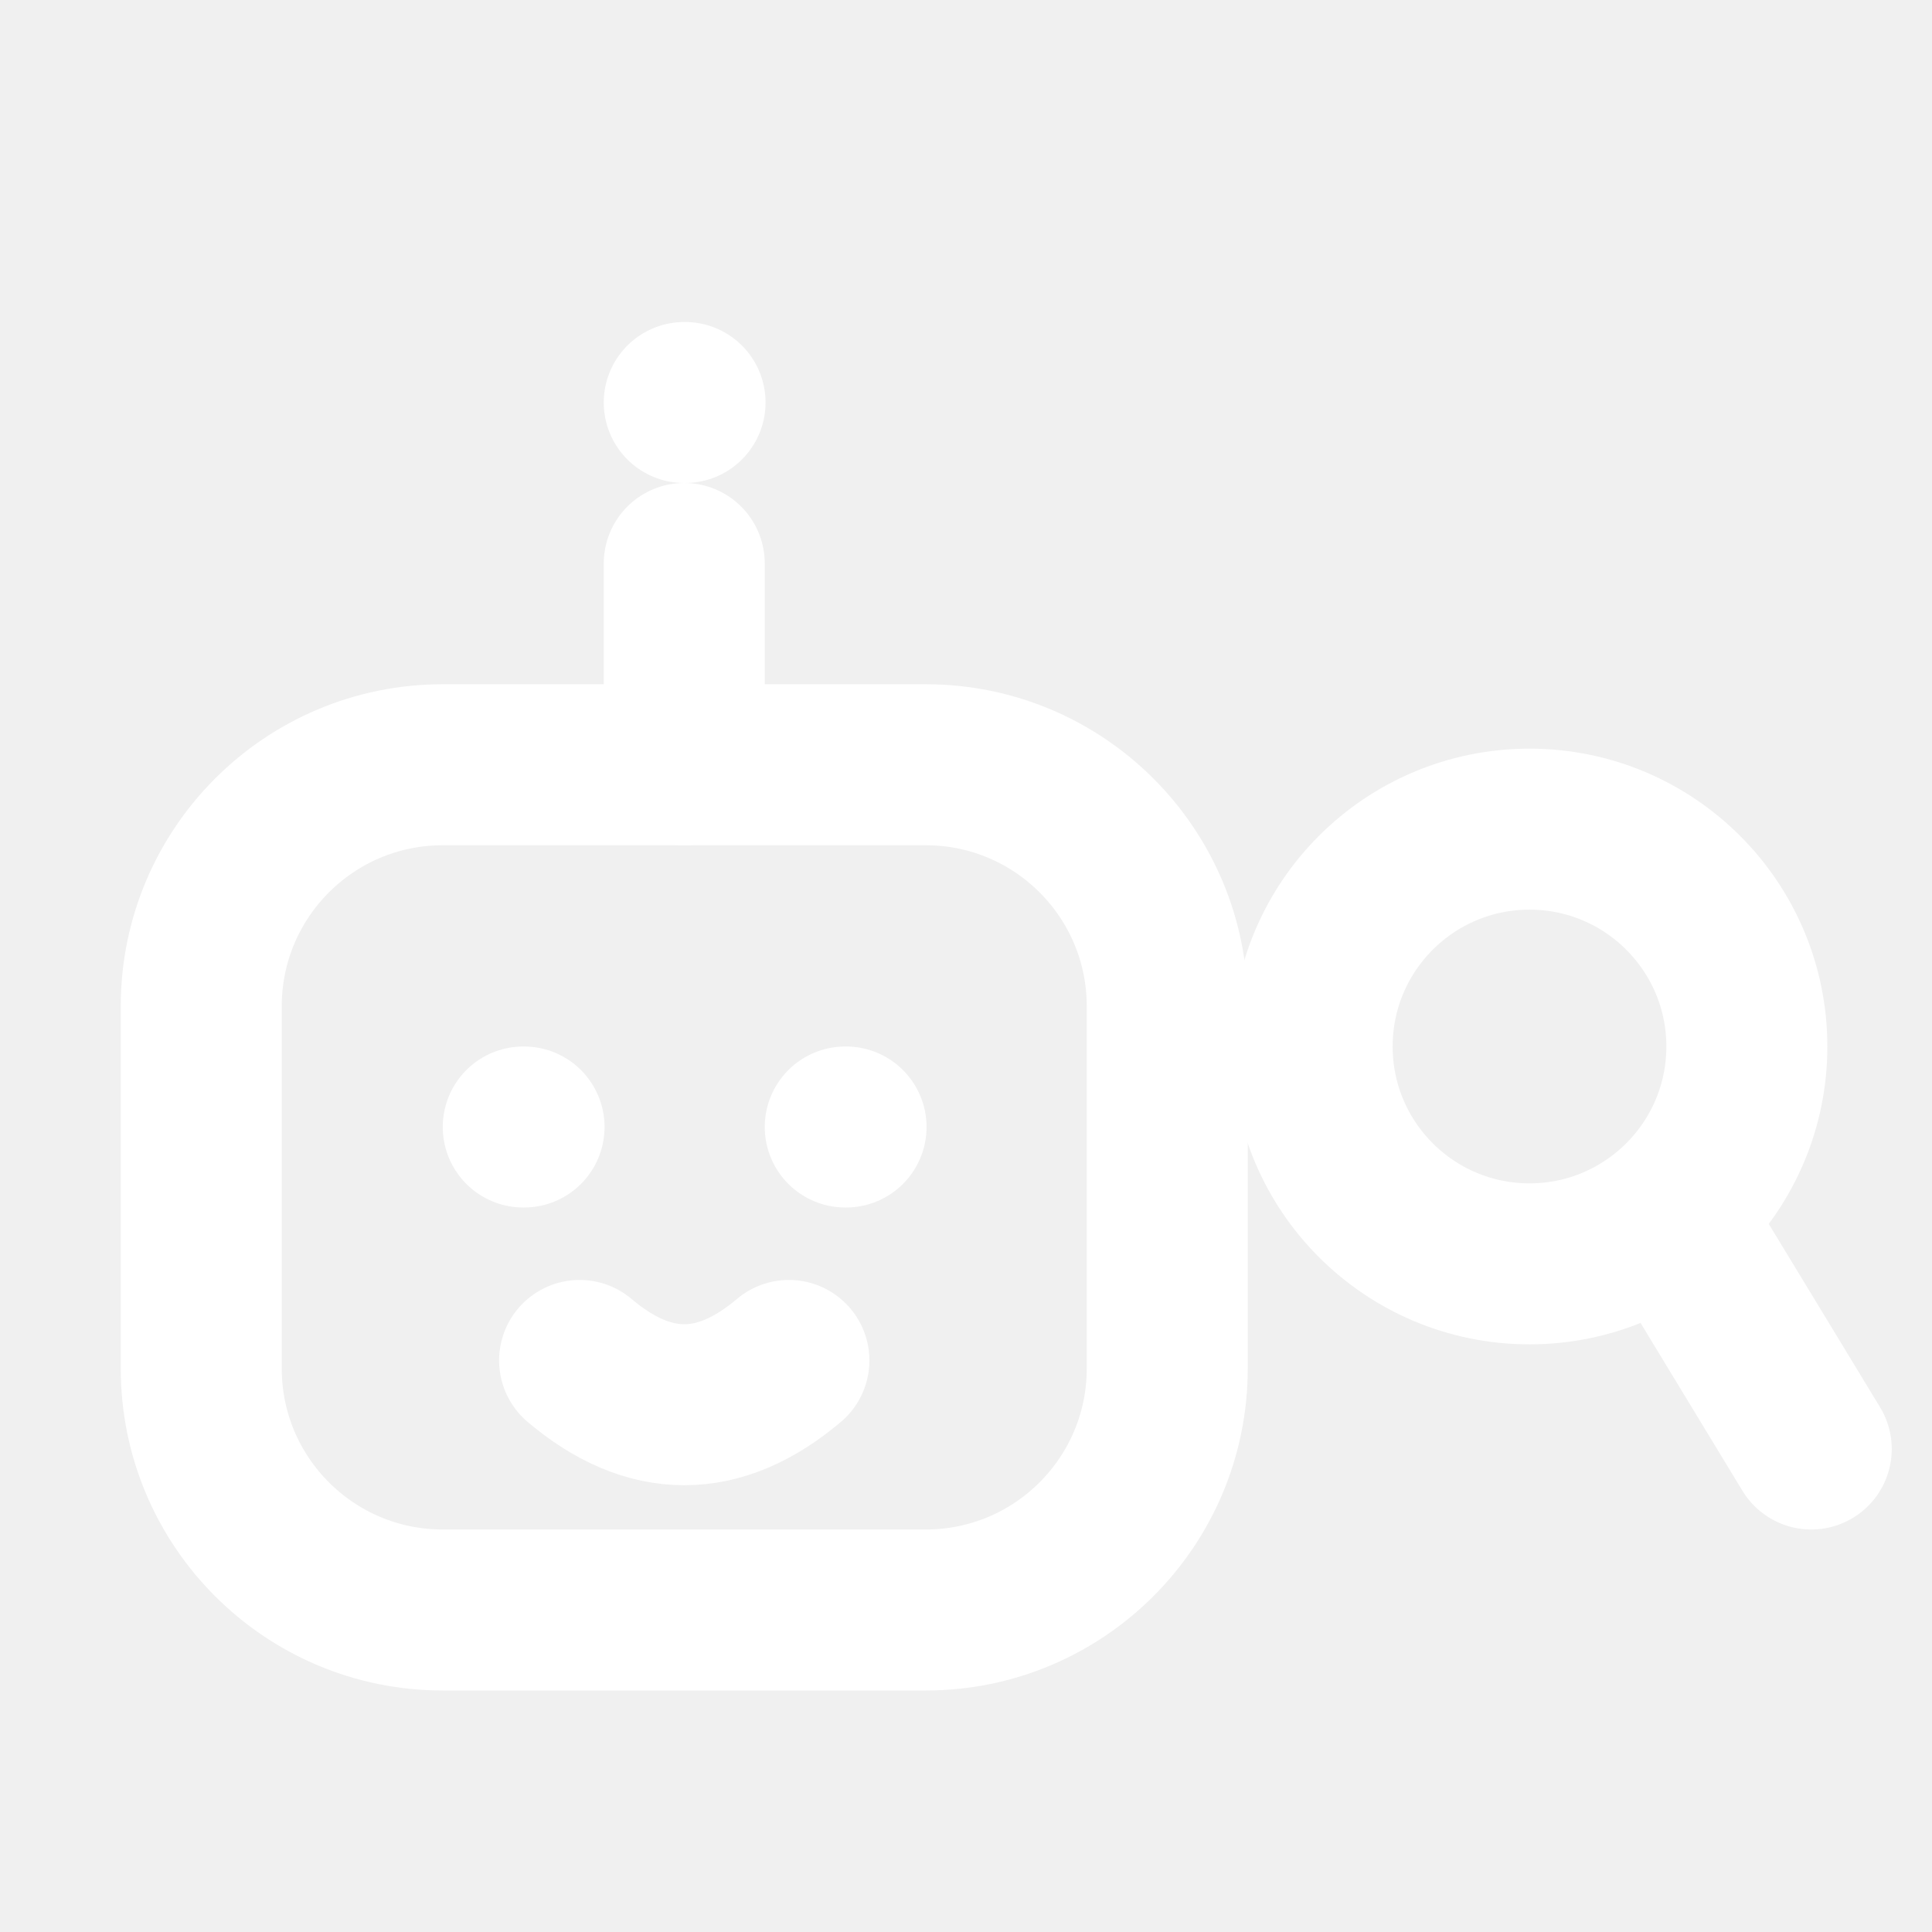
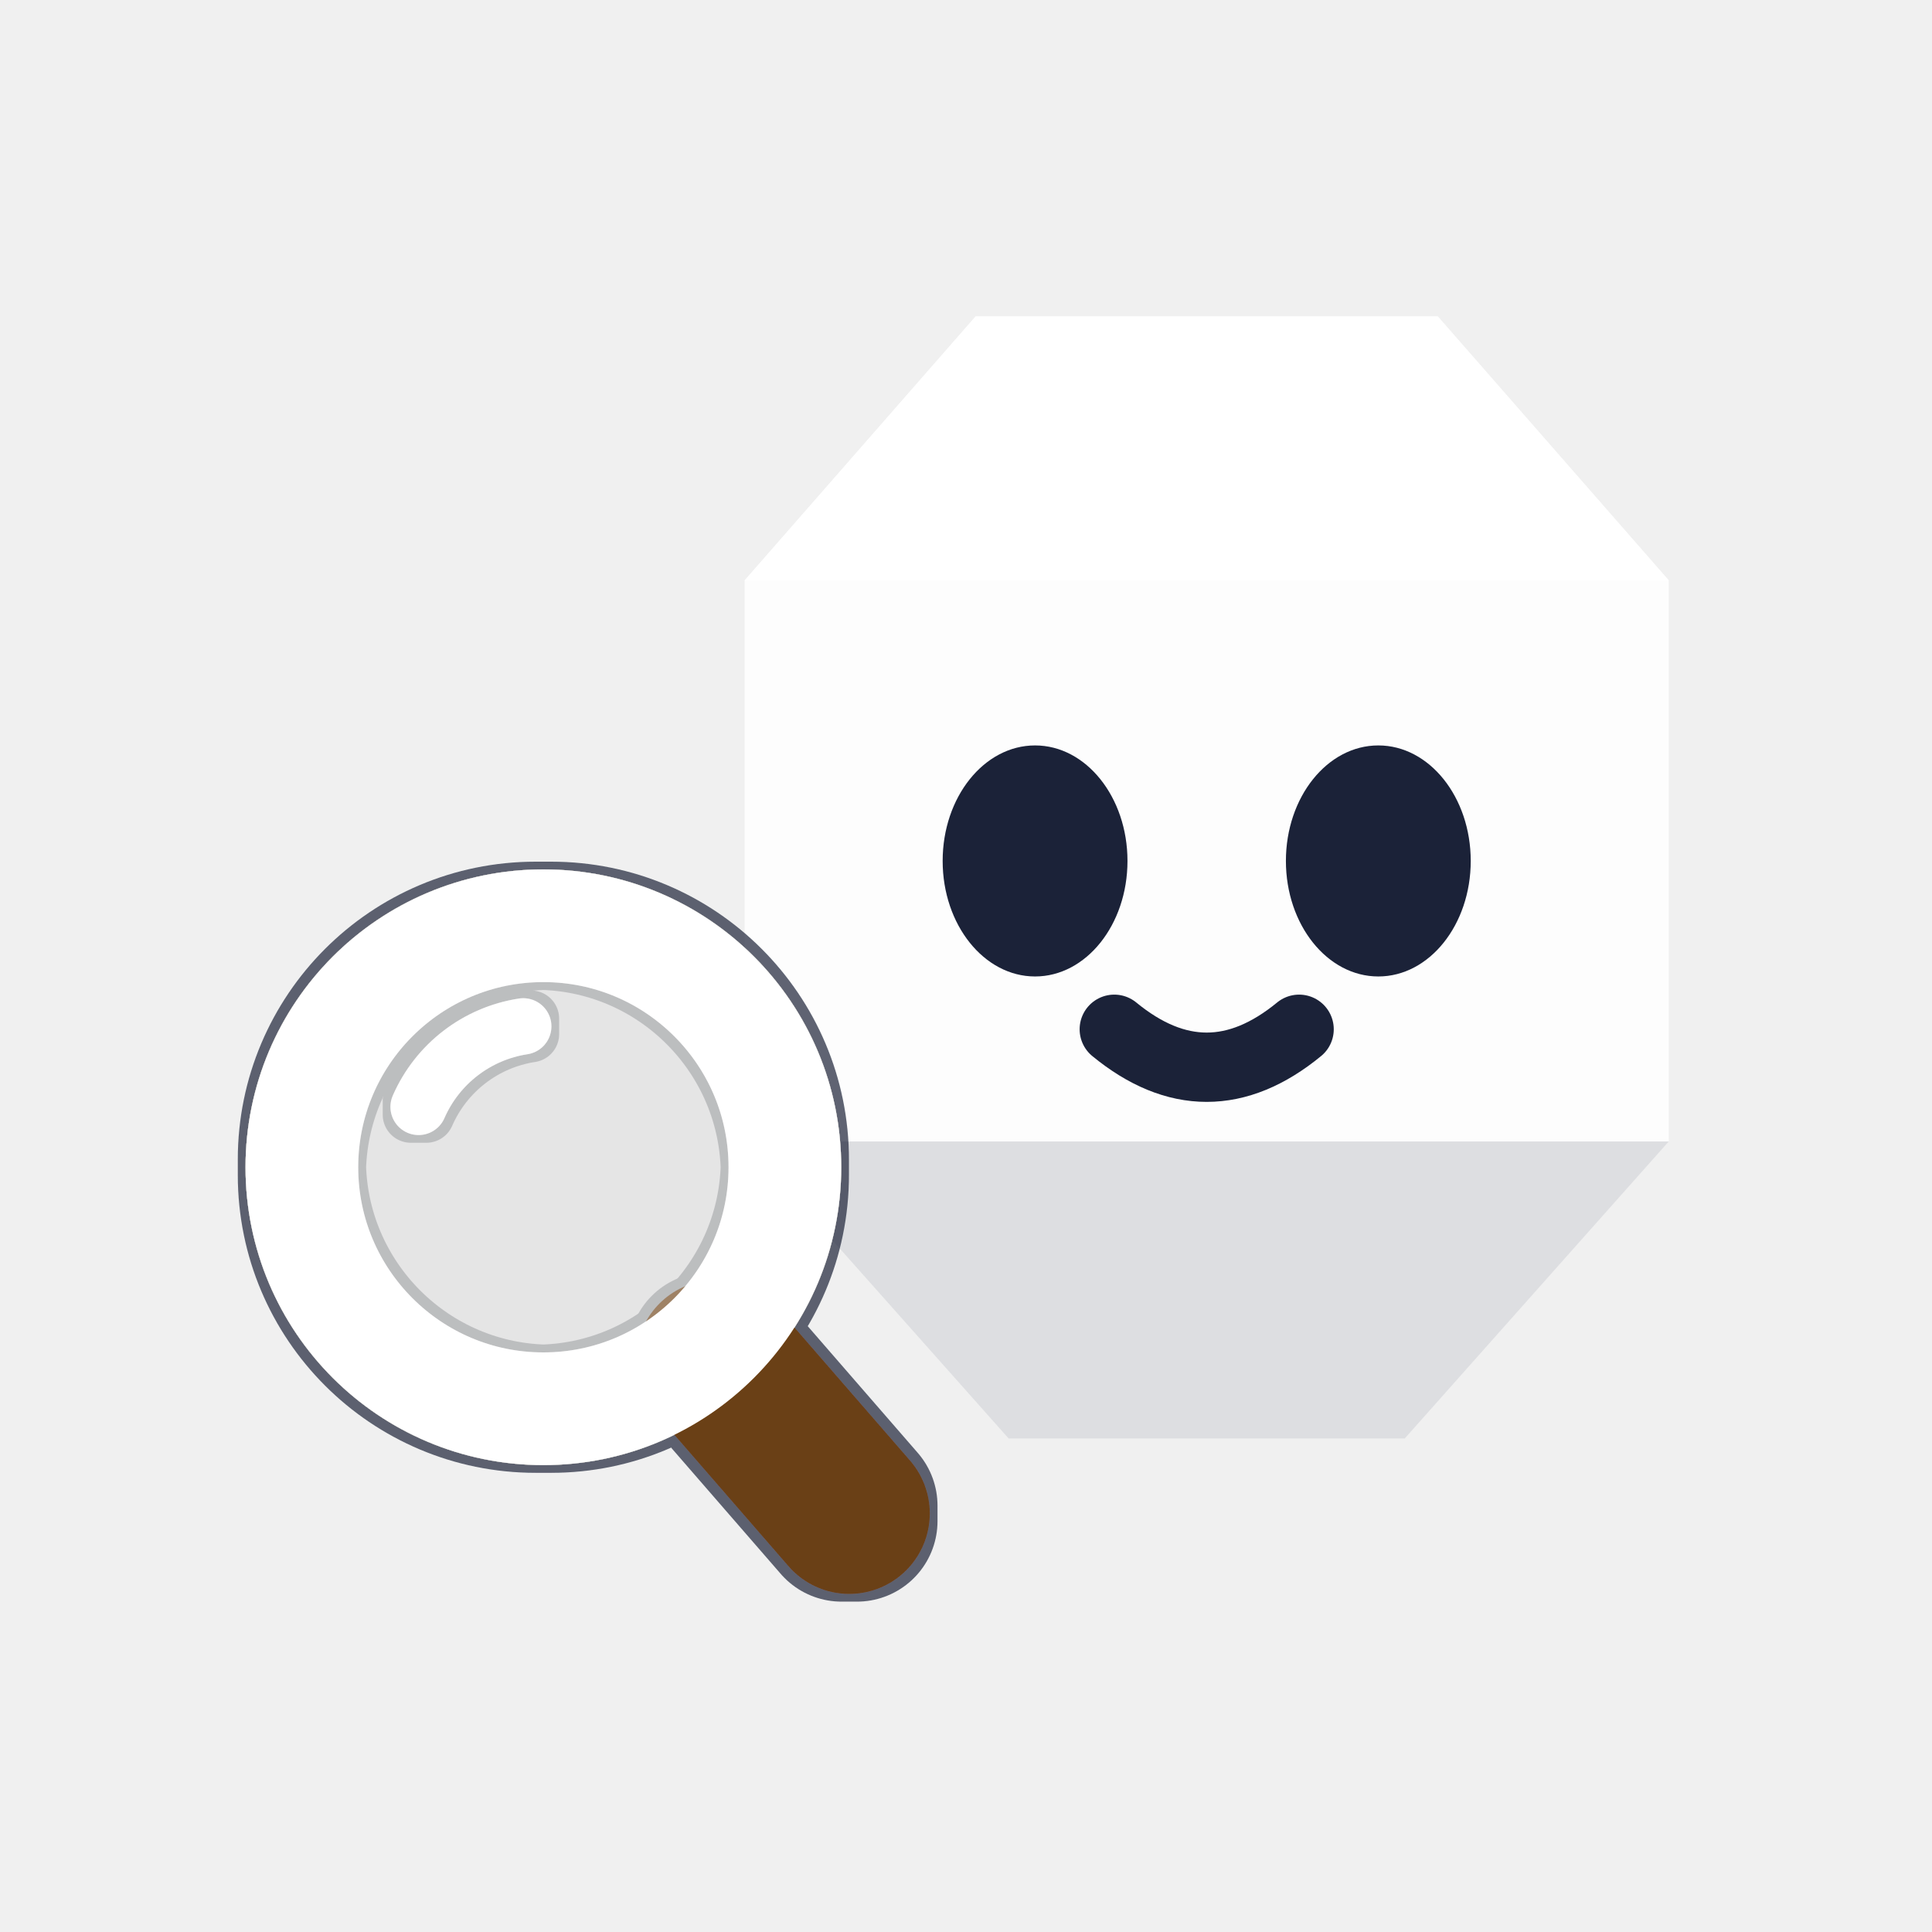
- <svg xmlns="http://www.w3.org/2000/svg" width="24" height="24" viewBox="0 0 24 24" fill="none" stroke="#ffffff" stroke-width="2" stroke-linecap="round" stroke-linejoin="round">
-   <rect x="2.5" y="9.5" width="12" height="10.5" rx="3" />
-   <path d="M6.5 14h.01M10.5 14h.01" />
-   <path d="M7.2 16.9q1.3 1.1 2.6 0" />
-   <path d="M8.5 9.5V7M8.5 5h.01" />
-   <circle cx="19" cy="13" r="2.7" />
-   <path d="M20.8 15.2l1.7 2.8" />
+ <svg xmlns="http://www.w3.org/2000/svg" width="48" height="48" viewBox="0 0 48 48">
+   <defs>
+     <filter id="edge" x="-20%" y="-20%" width="140%" height="140%">
+       <feMorphology in="SourceAlpha" operator="dilate" radius="1.3" result="spread" />
+       <feFlood flood-color="#1B2238" flood-opacity=".7" result="dark" />
+       <feComposite in="dark" in2="spread" operator="in" />
+       <feMerge>
+         <feMergeNode />
+         <feMergeNode in="SourceGraphic" />
+       </feMerge>
+     </filter>
+   </defs>
+   <g transform="translate(10.3 1.3) scale(.82)">
+     <path d="M17 8h14l7 8v17l-8 9H18l-8-9V16z" fill="#fff" fill-opacity=".86" />
+     <path d="M17 8h14l7 8H10z" fill="#fff" />
+     <path d="M10 33h28l-8 9H18z" fill="#1B2238" fill-opacity=".14" />
+     <ellipse cx="18.8" cy="24.5" rx="2.8" ry="3.5" fill="#1B2238" />
+     <ellipse cx="29.2" cy="24.5" rx="2.8" ry="3.5" fill="#1B2238" />
+     <path d="M21.2 29.6q2.8 2.3 5.6 0" fill="none" stroke="#1B2238" stroke-width="2.1" stroke-linecap="round" />
+   </g>
+   <g filter="url(#edge)">
+     <g transform="translate(-25 -4)">
+       <path d="M42.8 37.800l3.3 3.8" stroke="#6B3F12" stroke-width="4" stroke-linecap="round" />
+       <circle cx="38.5" cy="33" r="6" fill="rgba(255,255,255,.35)" stroke="#fff" stroke-width="2.8" />
+       <path d="M35.4 31.500a3.4 3.4 0 0 1 2.6-2" fill="none" stroke="#fff" stroke-width="1.4" stroke-linecap="round" />
+     </g>
+   </g>
</svg>
